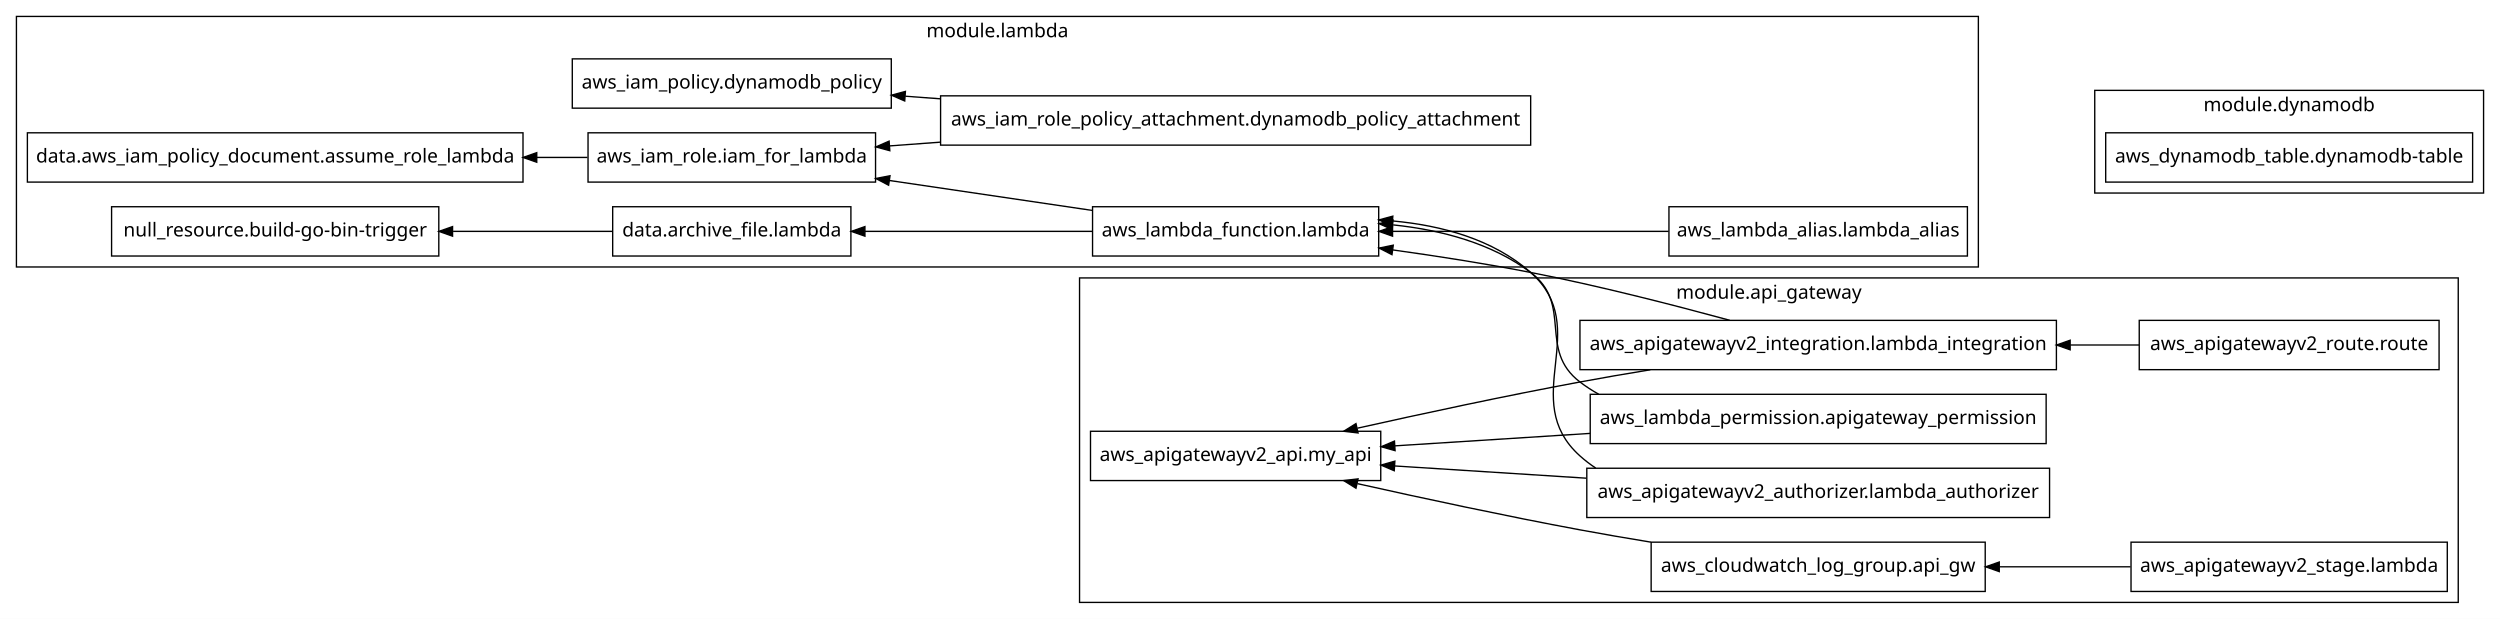
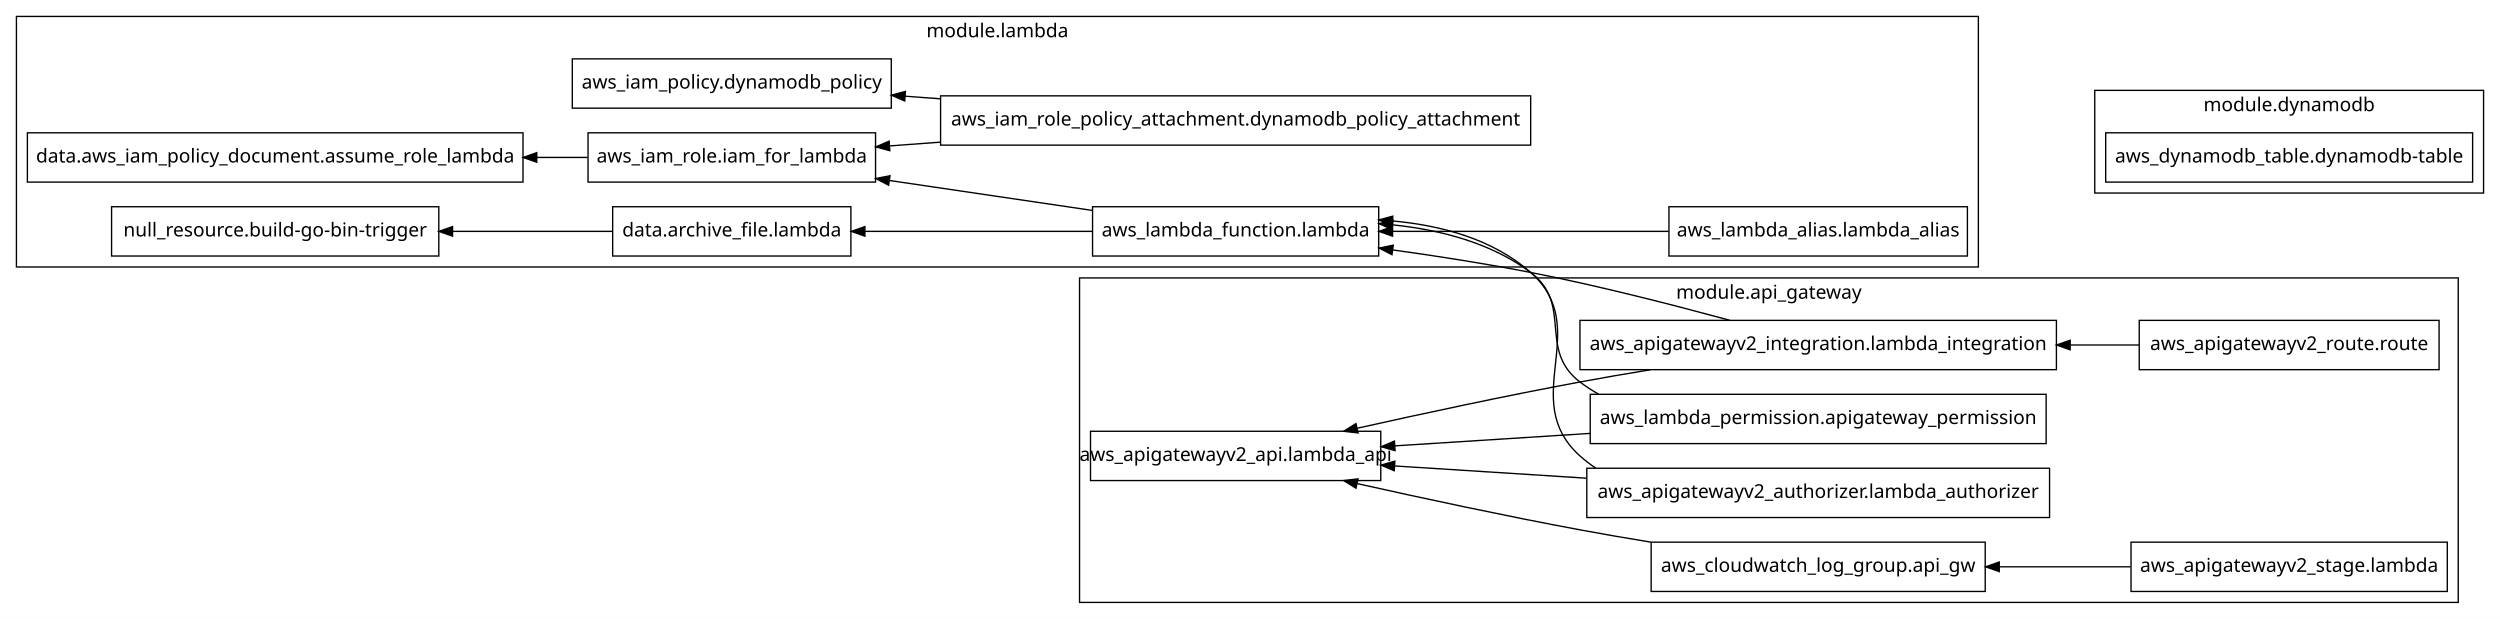
<svg xmlns="http://www.w3.org/2000/svg" width="1826pt" height="452pt" viewBox="0.00 0.00 1826.00 452.00">
  <g id="graph0" class="graph" transform="scale(1 1) rotate(0) translate(4 448)">
    <polygon fill="white" stroke="transparent" points="-4,4 -4,-448 1822,-448 1822,4 -4,4" />
    <g id="clust1" class="cluster">
      <polygon fill="none" stroke="black" points="784.5,-8 784.5,-245 1791.5,-245 1791.5,-8 784.5,-8" />
      <text text-anchor="middle" x="1288" y="-229.8" font-family="sans-serif" font-size="14.00">module.api_gateway</text>
    </g>
    <g id="clust2" class="cluster">
      <polygon fill="none" stroke="black" points="1526,-307 1526,-382 1810,-382 1810,-307 1526,-307" />
      <text text-anchor="middle" x="1668" y="-366.8" font-family="sans-serif" font-size="14.00">module.dynamodb</text>
    </g>
    <g id="clust3" class="cluster">
      <polygon fill="none" stroke="black" points="8,-253 8,-436 1441,-436 1441,-253 8,-253" />
      <text text-anchor="middle" x="724.5" y="-420.8" font-family="sans-serif" font-size="14.00">module.lambda</text>
    </g>
    <g id="node1" class="node">
      <polygon fill="none" stroke="black" points="1004.5,-133 792.5,-133 792.5,-97 1004.5,-97 1004.5,-133" />
-       <text text-anchor="middle" x="898.5" y="-111.3" font-family="sans-serif" font-size="14.00">aws_apigatewayv2_api.my_api</text>
+       <text text-anchor="middle" x="898.5" y="-111.3" font-family="sans-serif" font-size="14.00">aws_apigatewayv2_api.lambda_api</text>
    </g>
    <g id="node2" class="node">
      <polygon fill="none" stroke="black" points="1493,-106 1155,-106 1155,-70 1493,-70 1493,-106" />
      <text text-anchor="middle" x="1324" y="-84.3" font-family="sans-serif" font-size="14.00">aws_apigatewayv2_authorizer.lambda_authorizer</text>
    </g>
    <g id="edge1" class="edge">
      <path fill="none" stroke="black" d="M1154.71,-98.73C1107.81,-101.72 1057.94,-104.9 1014.84,-107.65" />
      <polygon fill="black" stroke="black" points="1014.36,-104.17 1004.61,-108.3 1014.81,-111.16 1014.36,-104.17" />
    </g>
    <g id="node15" class="node">
      <polygon fill="none" stroke="black" points="1003,-297 794,-297 794,-261 1003,-261 1003,-297" />
      <text text-anchor="middle" x="898.5" y="-275.3" font-family="sans-serif" font-size="14.00">aws_lambda_function.lambda</text>
    </g>
    <g id="edge2" class="edge">
      <path fill="none" stroke="black" d="M1161.49,-106.13C1157.46,-108.8 1153.62,-111.75 1150,-115 1104.11,-156.2 1160.21,-208.17 1114,-249 1086.63,-273.18 1049.16,-283.33 1013.19,-286.62" />
      <polygon fill="black" stroke="black" points="1012.8,-283.14 1003.09,-287.37 1013.32,-290.12 1012.8,-283.14" />
    </g>
    <g id="node3" class="node">
      <polygon fill="none" stroke="black" points="1498,-214 1150,-214 1150,-178 1498,-178 1498,-214" />
      <text text-anchor="middle" x="1324" y="-192.3" font-family="sans-serif" font-size="14.00">aws_apigatewayv2_integration.lambda_integration</text>
    </g>
    <g id="edge3" class="edge">
      <path fill="none" stroke="black" d="M1201.39,-177.92C1184.11,-175.09 1166.59,-172.08 1150,-169 1095.79,-158.94 1035.36,-145.96 987.43,-135.25" />
      <polygon fill="black" stroke="black" points="987.93,-131.77 977.4,-133 986.4,-138.6 987.93,-131.77" />
    </g>
    <g id="edge4" class="edge">
      <path fill="none" stroke="black" d="M1259.38,-214.06C1218.18,-225.28 1163.22,-239.35 1114,-249 1081.48,-255.38 1045.93,-260.92 1013.29,-265.45" />
      <polygon fill="black" stroke="black" points="1012.69,-261.99 1003.26,-266.82 1013.64,-268.93 1012.69,-261.99" />
    </g>
    <g id="node4" class="node">
      <polygon fill="none" stroke="black" points="1777.5,-214 1558.5,-214 1558.5,-178 1777.5,-178 1777.5,-214" />
      <text text-anchor="middle" x="1668" y="-192.3" font-family="sans-serif" font-size="14.00">aws_apigatewayv2_route.route</text>
    </g>
    <g id="edge5" class="edge">
      <path fill="none" stroke="black" d="M1558.32,-196C1542.21,-196 1525.25,-196 1508.13,-196" />
      <polygon fill="black" stroke="black" points="1508.04,-192.5 1498.04,-196 1508.04,-199.5 1508.04,-192.5" />
    </g>
    <g id="node5" class="node">
      <polygon fill="none" stroke="black" points="1783.5,-52 1552.5,-52 1552.5,-16 1783.5,-16 1783.5,-52" />
      <text text-anchor="middle" x="1668" y="-30.3" font-family="sans-serif" font-size="14.00">aws_apigatewayv2_stage.lambda</text>
    </g>
    <g id="node6" class="node">
      <polygon fill="none" stroke="black" points="1446,-52 1202,-52 1202,-16 1446,-16 1446,-52" />
      <text text-anchor="middle" x="1324" y="-30.3" font-family="sans-serif" font-size="14.00">aws_cloudwatch_log_group.api_gw</text>
    </g>
    <g id="edge6" class="edge">
      <path fill="none" stroke="black" d="M1552.17,-34C1521.44,-34 1487.98,-34 1456.43,-34" />
      <polygon fill="black" stroke="black" points="1456.26,-30.5 1446.26,-34 1456.26,-37.5 1456.26,-30.5" />
    </g>
    <g id="edge7" class="edge">
      <path fill="none" stroke="black" d="M1201.86,-52C1184.43,-54.85 1166.74,-57.89 1150,-61 1095.79,-71.06 1035.36,-84.04 987.43,-94.75" />
      <polygon fill="black" stroke="black" points="986.4,-91.4 977.4,-97 987.93,-98.23 986.4,-91.4" />
    </g>
    <g id="node7" class="node">
      <polygon fill="none" stroke="black" points="1490.5,-160 1157.5,-160 1157.5,-124 1490.5,-124 1490.5,-160" />
      <text text-anchor="middle" x="1324" y="-138.3" font-family="sans-serif" font-size="14.00">aws_lambda_permission.apigateway_permission</text>
    </g>
    <g id="edge8" class="edge">
      <path fill="none" stroke="black" d="M1157.44,-131.45C1109.77,-128.41 1058.82,-125.16 1014.89,-122.36" />
      <polygon fill="black" stroke="black" points="1014.96,-118.85 1004.76,-121.71 1014.52,-125.84 1014.96,-118.85" />
    </g>
    <g id="edge9" class="edge">
      <path fill="none" stroke="black" d="M1163.73,-160.02C1158.95,-162.7 1154.35,-165.68 1150,-169 1118.99,-192.64 1145.19,-225.61 1114,-249 1085.46,-270.41 1048.6,-280.06 1013.53,-283.74" />
      <polygon fill="black" stroke="black" points="1012.85,-280.29 1003.2,-284.66 1013.47,-287.26 1012.85,-280.29" />
    </g>
    <g id="node8" class="node">
      <polygon fill="none" stroke="black" points="1802,-351 1534,-351 1534,-315 1802,-315 1802,-351" />
      <text text-anchor="middle" x="1668" y="-329.3" font-family="sans-serif" font-size="14.00">aws_dynamodb_table.dynamodb-table</text>
    </g>
    <g id="node9" class="node">
      <polygon fill="none" stroke="black" points="617.5,-297 443.5,-297 443.5,-261 617.5,-261 617.5,-297" />
      <text text-anchor="middle" x="530.5" y="-275.3" font-family="sans-serif" font-size="14.00">data.archive_file.lambda</text>
    </g>
    <g id="node16" class="node">
      <polygon fill="none" stroke="black" points="316.5,-297 77.5,-297 77.5,-261 316.5,-261 316.5,-297" />
      <text text-anchor="middle" x="197" y="-275.3" font-family="sans-serif" font-size="14.00">null_resource.build-go-bin-trigger</text>
    </g>
    <g id="edge10" class="edge">
      <path fill="none" stroke="black" d="M443.27,-279C407.78,-279 365.93,-279 326.93,-279" />
      <polygon fill="black" stroke="black" points="326.55,-275.5 316.55,-279 326.55,-282.5 326.55,-275.5" />
    </g>
    <g id="node10" class="node">
      <polygon fill="none" stroke="black" points="378,-351 16,-351 16,-315 378,-315 378,-351" />
      <text text-anchor="middle" x="197" y="-329.3" font-family="sans-serif" font-size="14.00">data.aws_iam_policy_document.assume_role_lambda</text>
    </g>
    <g id="node11" class="node">
      <polygon fill="none" stroke="black" points="647,-405 414,-405 414,-369 647,-369 647,-405" />
      <text text-anchor="middle" x="530.5" y="-383.3" font-family="sans-serif" font-size="14.00">aws_iam_policy.dynamodb_policy</text>
    </g>
    <g id="node12" class="node">
      <polygon fill="none" stroke="black" points="635.5,-351 425.5,-351 425.5,-315 635.5,-315 635.5,-351" />
      <text text-anchor="middle" x="530.5" y="-329.3" font-family="sans-serif" font-size="14.00">aws_iam_role.iam_for_lambda</text>
    </g>
    <g id="edge11" class="edge">
      <path fill="none" stroke="black" d="M425.07,-333C413.16,-333 400.76,-333 388.18,-333" />
      <polygon fill="black" stroke="black" points="388.04,-329.5 378.04,-333 388.04,-336.5 388.04,-329.5" />
    </g>
    <g id="node13" class="node">
      <polygon fill="none" stroke="black" points="1114,-378 683,-378 683,-342 1114,-342 1114,-378" />
      <text text-anchor="middle" x="898.5" y="-356.3" font-family="sans-serif" font-size="14.00">aws_iam_role_policy_attachment.dynamodb_policy_attachment</text>
    </g>
    <g id="edge12" class="edge">
      <path fill="none" stroke="black" d="M682.74,-375.84C674.1,-376.48 665.56,-377.11 657.2,-377.73" />
      <polygon fill="black" stroke="black" points="656.8,-374.25 647.09,-378.47 657.32,-381.23 656.8,-374.25" />
    </g>
    <g id="edge13" class="edge">
      <path fill="none" stroke="black" d="M682.74,-344.16C670.21,-343.23 657.88,-342.32 646,-341.45" />
      <polygon fill="black" stroke="black" points="645.92,-337.93 635.69,-340.69 645.4,-344.91 645.92,-337.93" />
    </g>
    <g id="node14" class="node">
      <polygon fill="none" stroke="black" points="1433,-297 1215,-297 1215,-261 1433,-261 1433,-297" />
      <text text-anchor="middle" x="1324" y="-275.3" font-family="sans-serif" font-size="14.00">aws_lambda_alias.lambda_alias</text>
    </g>
    <g id="edge14" class="edge">
      <path fill="none" stroke="black" d="M1214.76,-279C1153.13,-279 1075.98,-279 1013.42,-279" />
      <polygon fill="black" stroke="black" points="1013.12,-275.5 1003.12,-279 1013.12,-282.5 1013.12,-275.5" />
    </g>
    <g id="edge15" class="edge">
      <path fill="none" stroke="black" d="M793.6,-279C741.49,-279 678.79,-279 627.78,-279" />
      <polygon fill="black" stroke="black" points="627.74,-275.5 617.74,-279 627.74,-282.5 627.74,-275.5" />
    </g>
    <g id="edge16" class="edge">
      <path fill="none" stroke="black" d="M793.6,-294.33C747.43,-301.14 692.94,-309.18 645.64,-316.16" />
      <polygon fill="black" stroke="black" points="645.04,-312.71 635.66,-317.63 646.07,-319.63 645.04,-312.71" />
    </g>
  </g>
</svg>
